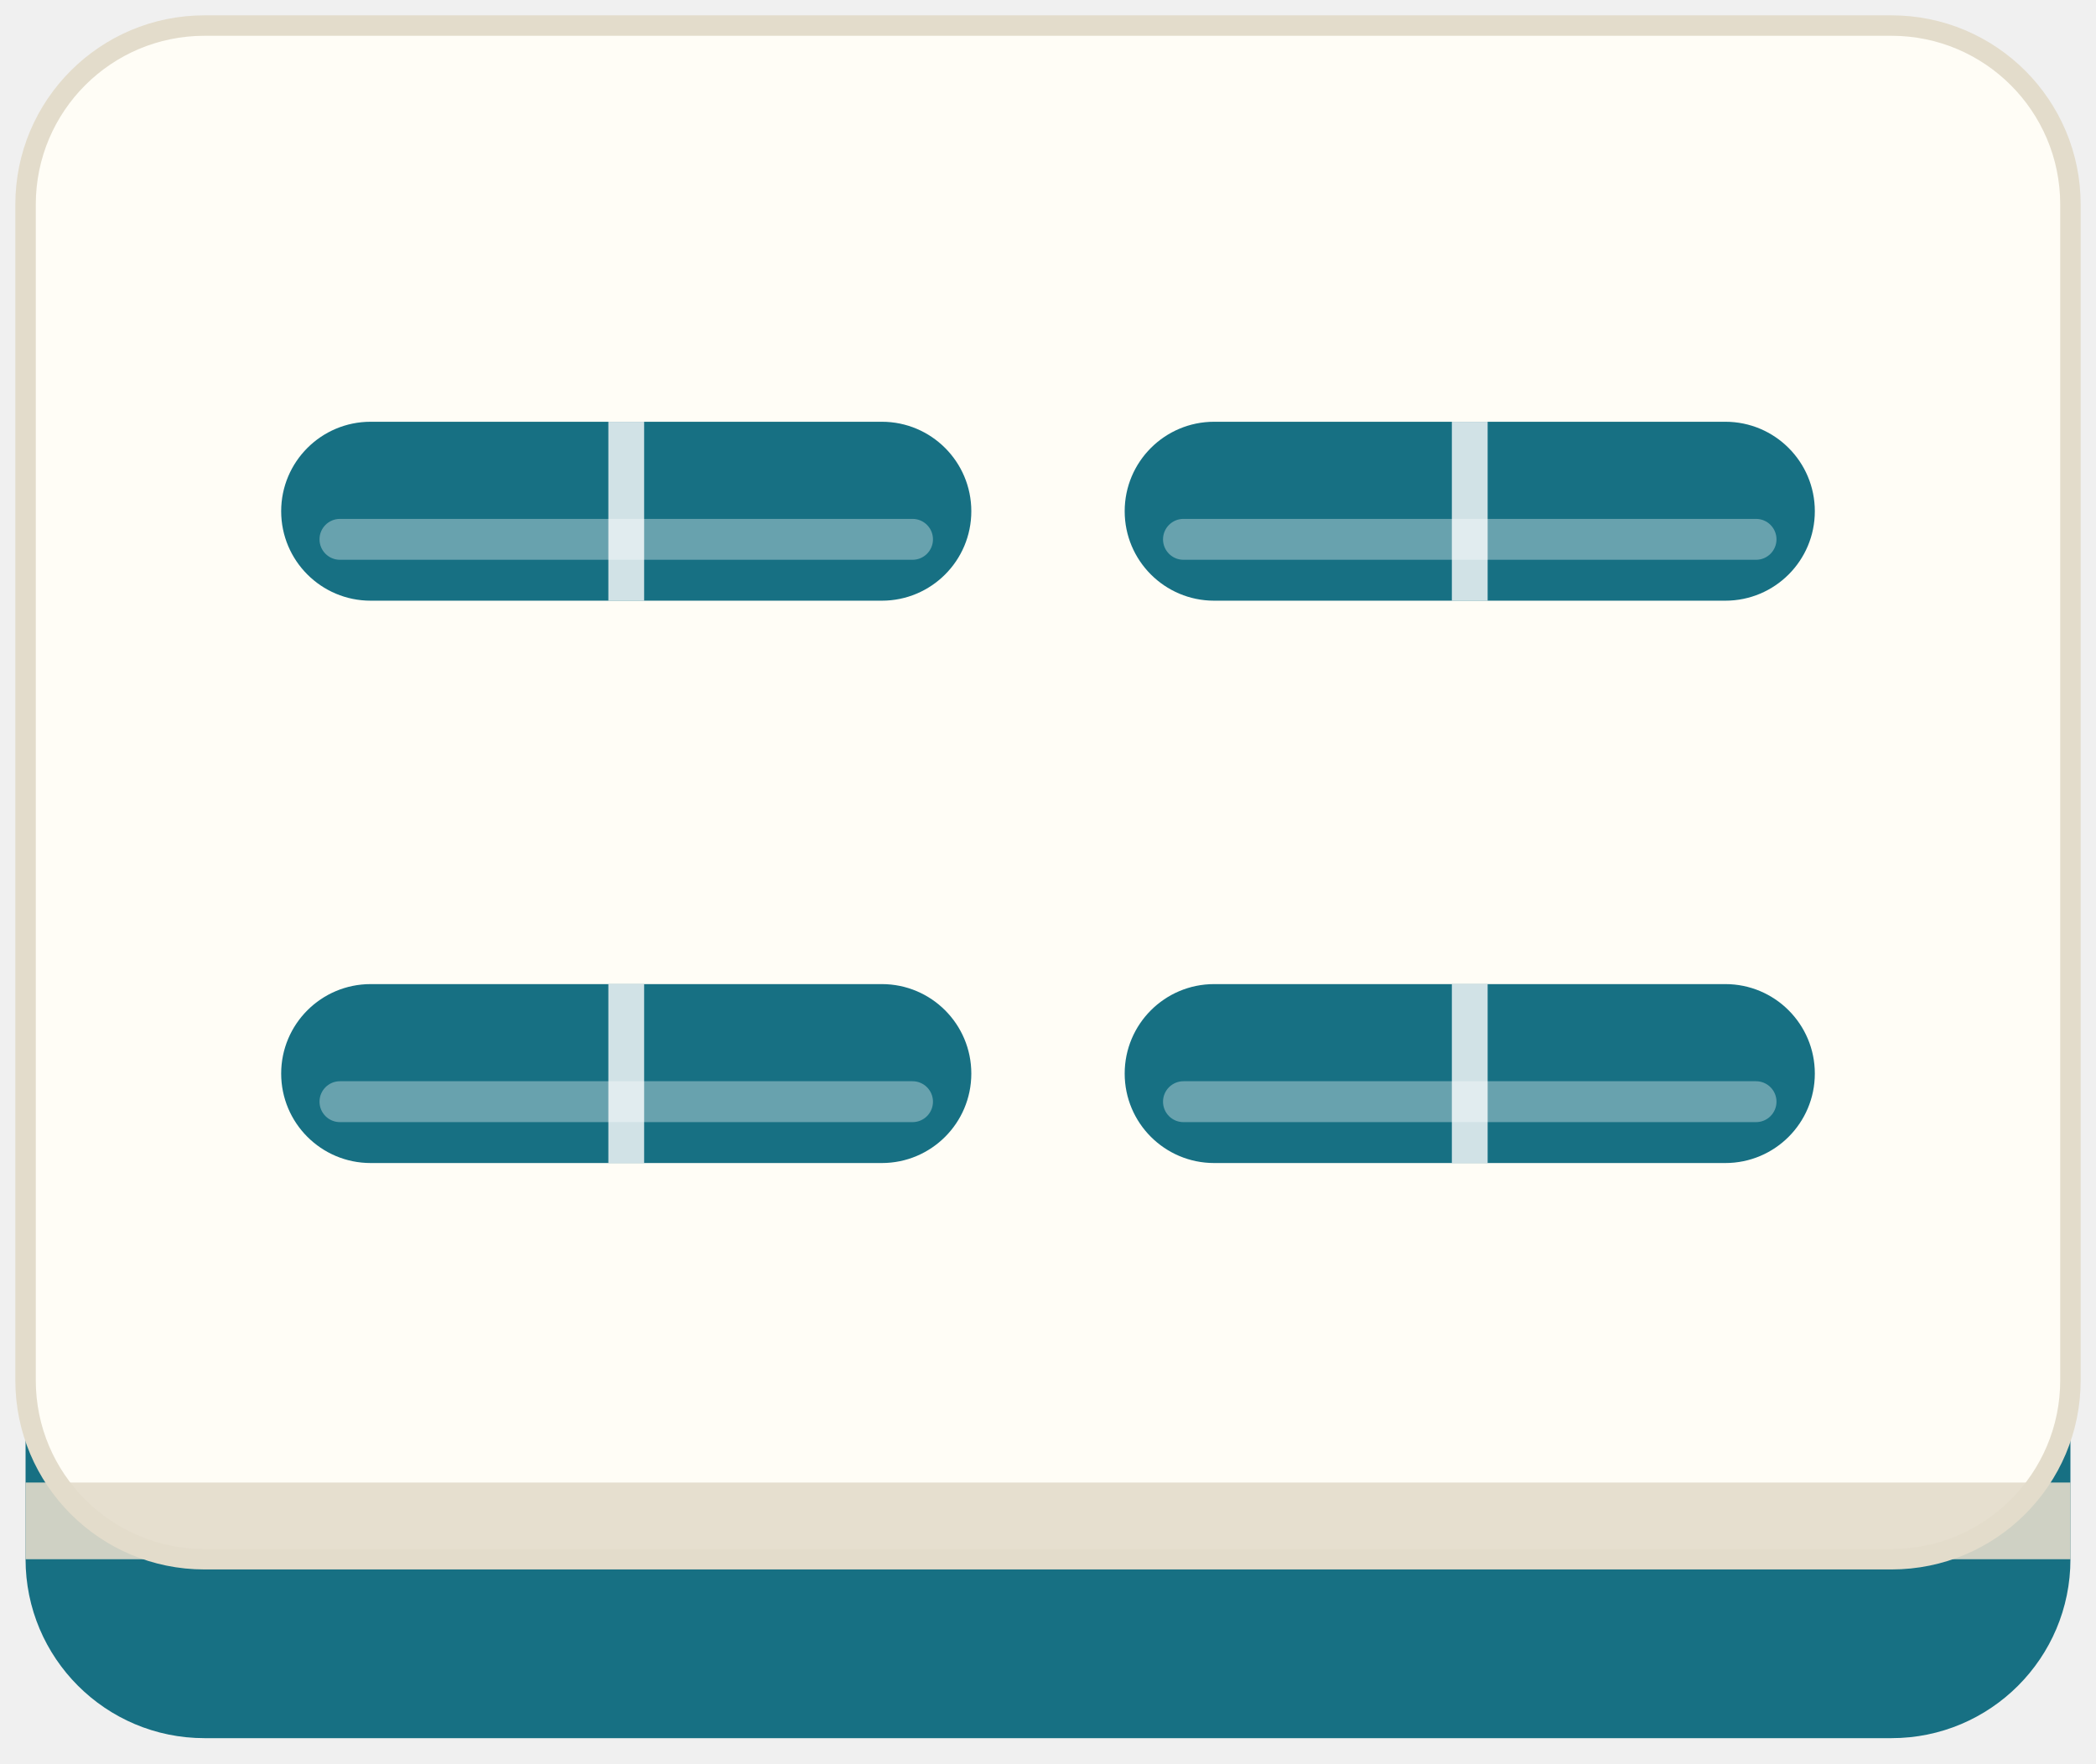
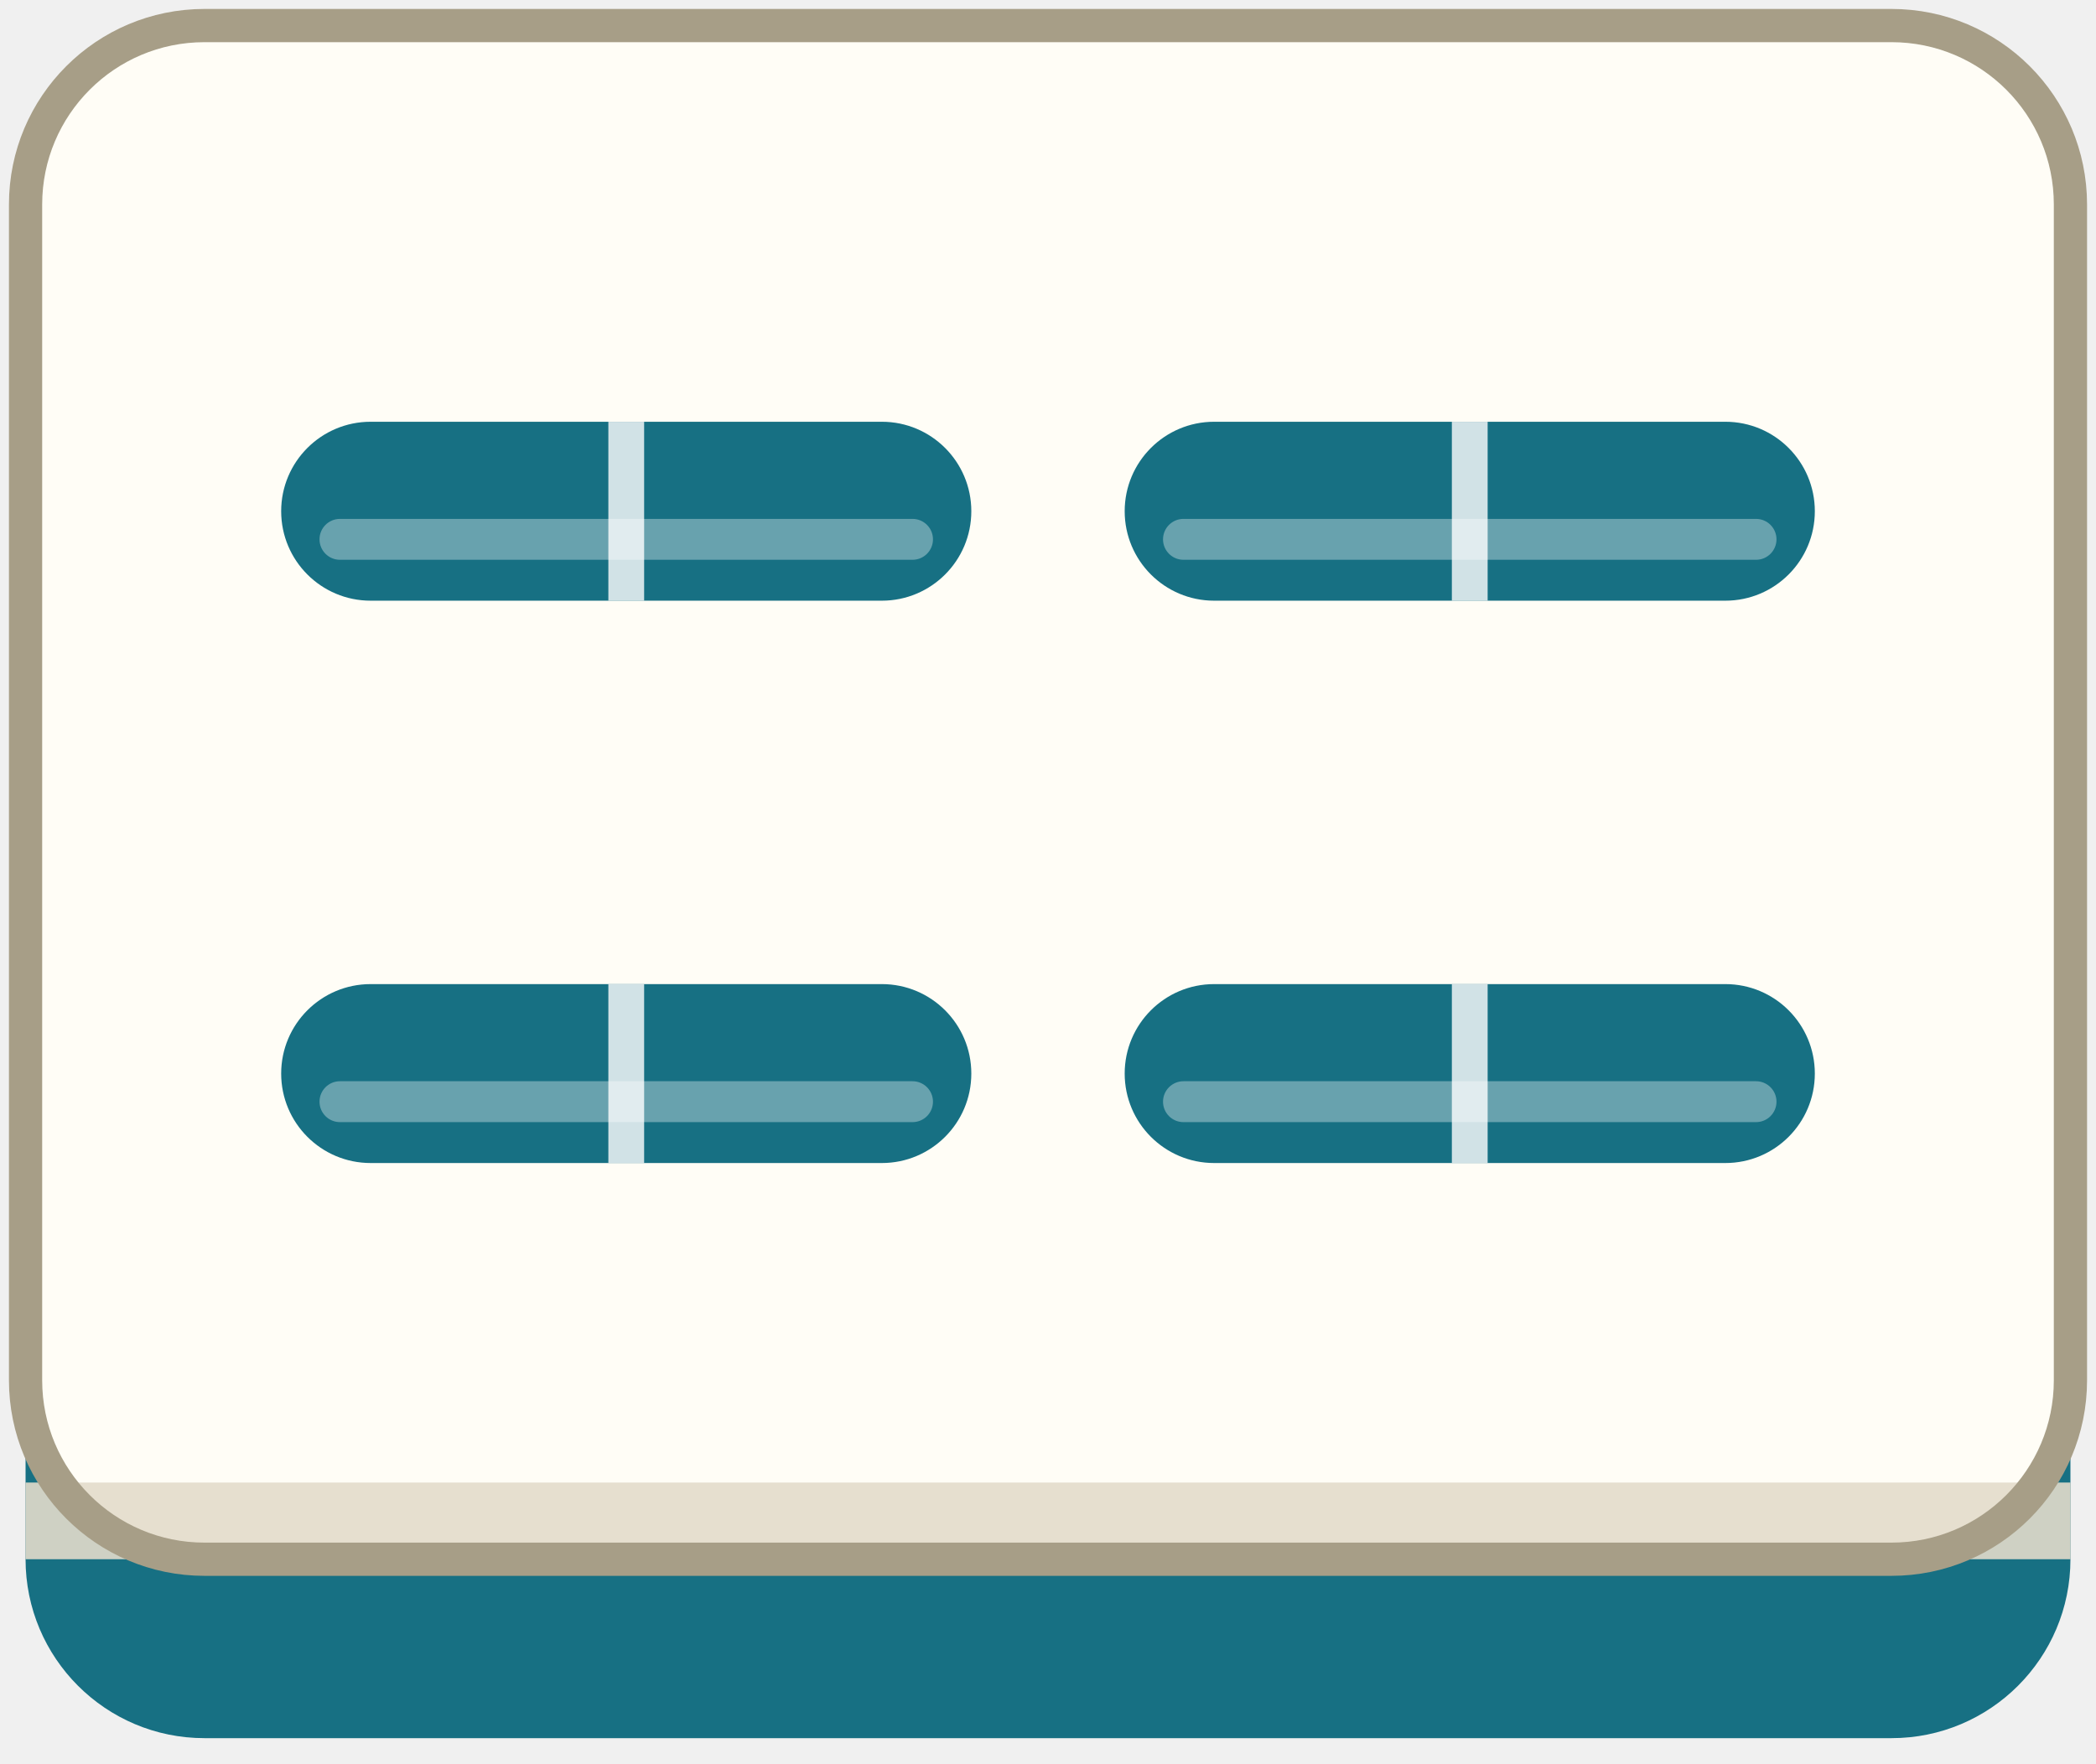
<svg xmlns="http://www.w3.org/2000/svg" viewBox="-1 -1 82 69">
  <rect x="0" y="7" width="80" height="60" rx="7" fill="#177083" />
  <rect x="0" y="0" width="80" height="60" rx="7" fill="#FFFDF6" />
  <rect x="0" y="57" width="80" height="3" fill="#E3DCCB" opacity=".9" />
-   <rect x="0" y="0" width="80" height="60" rx="7" fill="none" stroke="#E3DCCB" stroke-width=".8" />
+   <rect x="0" y="0" width="80" height="60" rx="7" fill="none" stroke="#A79E87" stroke-width="1.3" />
  <g transform="translate(0 60) rotate(-90)">
    <g transform="rotate(0 19 23.5)">
      <rect x="15.5" y="10" width="7" height="27" rx="3.5" fill="#177083" />
      <rect x="17.1" y="11.5" width="1.6" height="24" rx=".8" fill="#fff" opacity=".35" />
      <line x1="15.5" y1="23.5" x2="22.5" y2="23.5" stroke="#fff" stroke-width="1.4" opacity=".8" />
    </g>
    <g transform="rotate(0 41 23.5)">
      <rect x="37.5" y="10" width="7" height="27" rx="3.5" fill="#177083" />
      <rect x="39.1" y="11.5" width="1.6" height="24" rx=".8" fill="#fff" opacity=".35" />
      <line x1="37.5" y1="23.5" x2="44.5" y2="23.5" stroke="#fff" stroke-width="1.4" opacity=".8" />
    </g>
    <g transform="rotate(0 19 56.5)">
      <rect x="15.5" y="43" width="7" height="27" rx="3.5" fill="#177083" />
      <rect x="17.1" y="44.5" width="1.6" height="24" rx=".8" fill="#fff" opacity=".35" />
      <line x1="15.5" y1="56.5" x2="22.5" y2="56.5" stroke="#fff" stroke-width="1.4" opacity=".8" />
    </g>
    <g transform="rotate(0 41 56.5)">
      <rect x="37.5" y="43" width="7" height="27" rx="3.5" fill="#177083" />
      <rect x="39.1" y="44.5" width="1.6" height="24" rx=".8" fill="#fff" opacity=".35" />
      <line x1="37.5" y1="56.5" x2="44.5" y2="56.5" stroke="#fff" stroke-width="1.4" opacity=".8" />
    </g>
  </g>
</svg>
